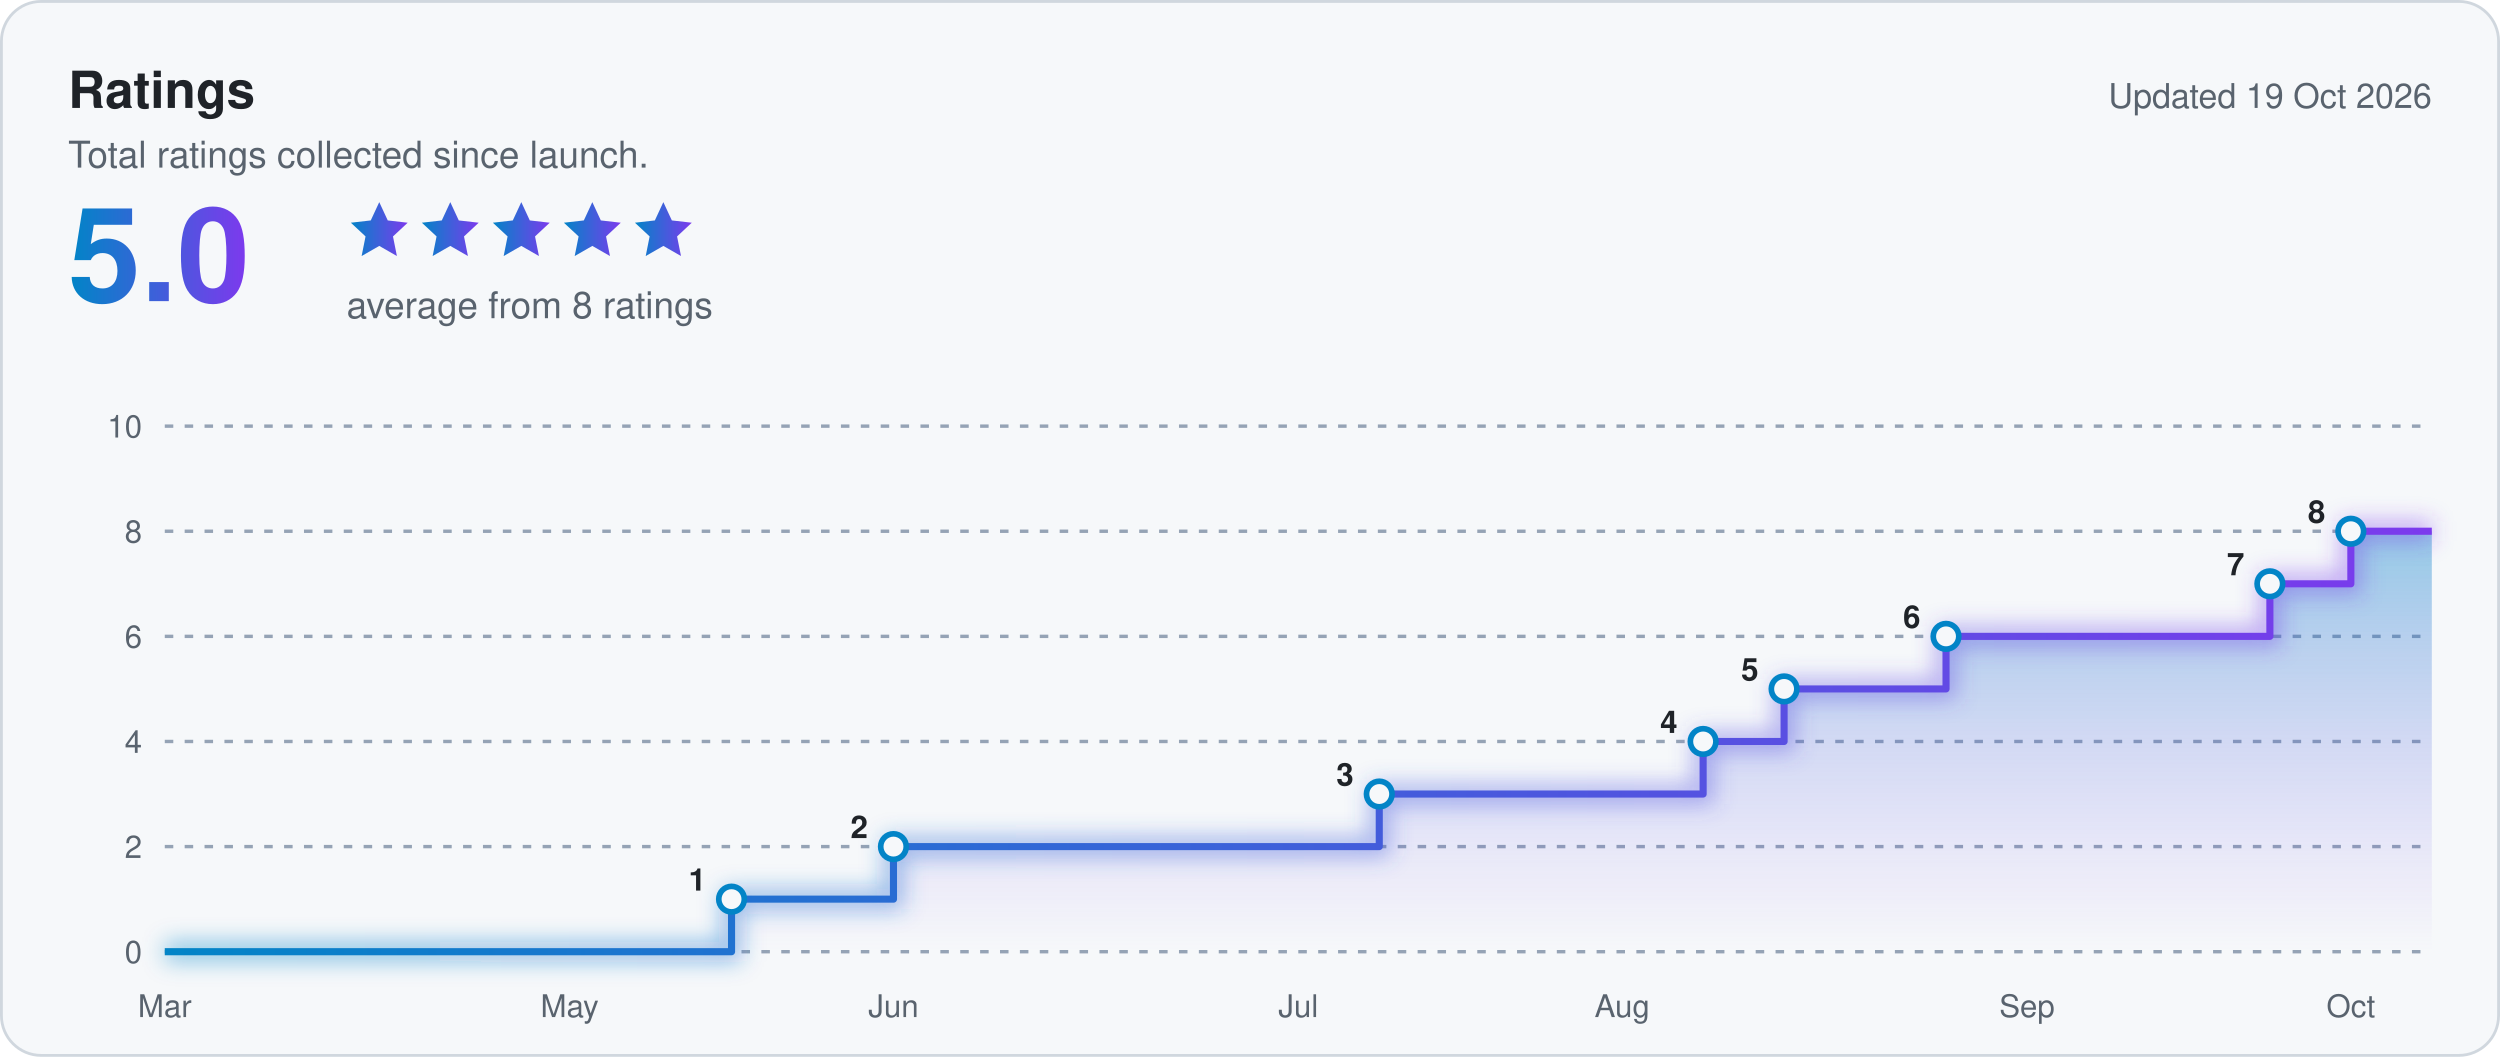
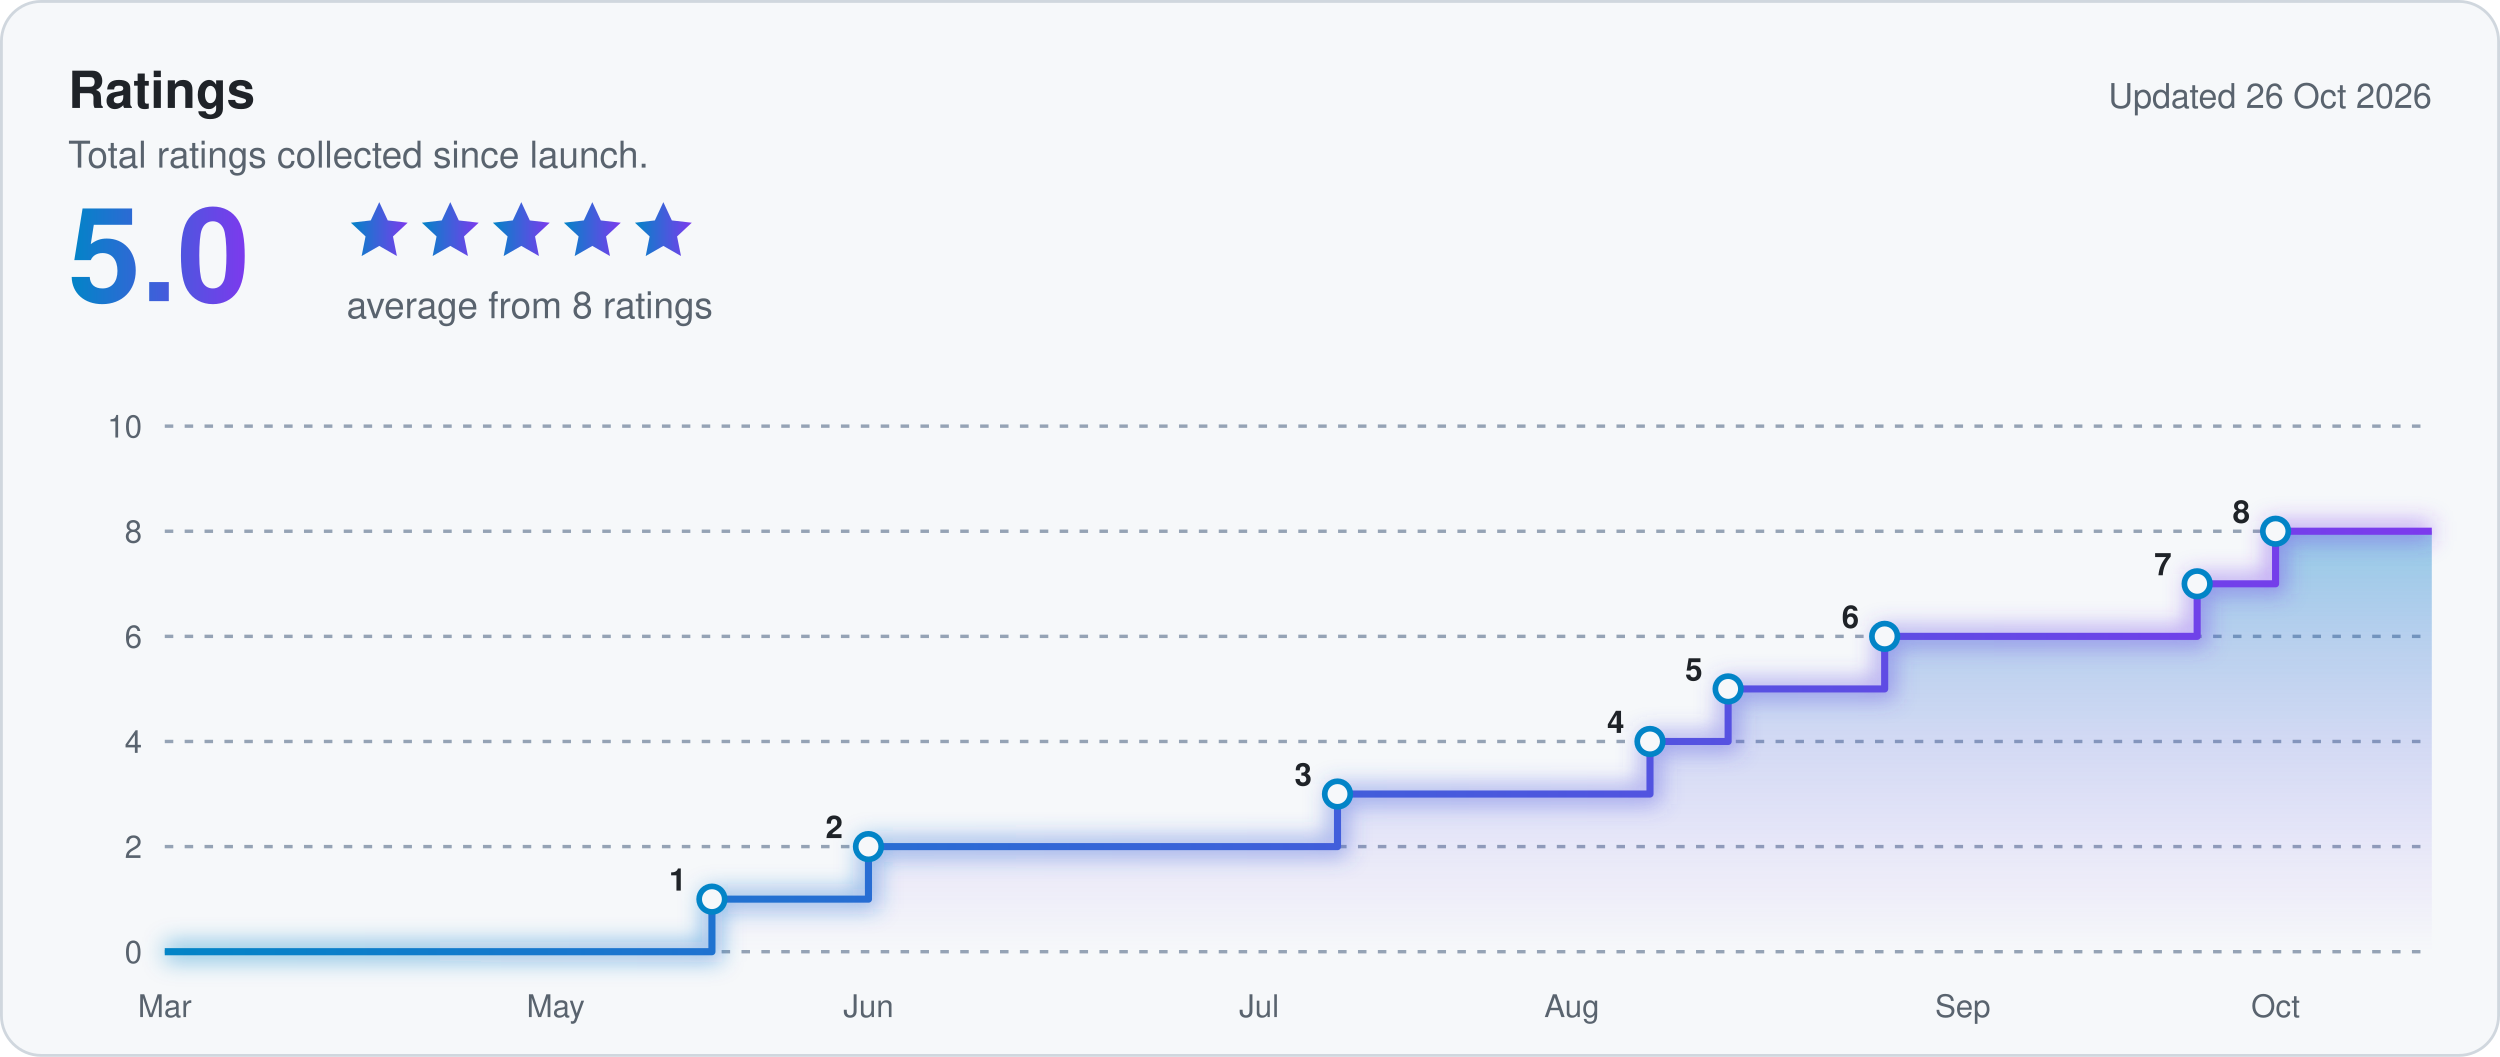
<svg xmlns="http://www.w3.org/2000/svg" viewBox="0 0 880 372" width="880" height="372" role="img" aria-label="Ratings" font-family="'Segoe UI', system-ui, -apple-system, Helvetica, Arial, sans-serif">
  <style>@keyframes draw{from{stroke-dasharray:1;stroke-dashoffset:1}to{stroke-dasharray:1;stroke-dashoffset:0}}@keyframes fade{from{opacity:0}}.ln,.gw{animation:draw 2.2s ease-out .2s backwards}.fd{animation:fade 1.4s ease 1.2s backwards}@keyframes pop{from{opacity:0;transform:scale(0)}}.sp{transform-box:fill-box;transform-origin:center;animation:pop .55s cubic-bezier(.34,1.56,.64,1) backwards}.dp{transform-box:fill-box;transform-origin:center;animation:pop .45s cubic-bezier(.34,1.56,.64,1) backwards}@media (prefers-reduced-motion:reduce){.lwv{display:none}}@media (prefers-reduced-motion:reduce){*{animation:none!important}}</style>
  <defs>
    <linearGradient id="lg" x1="0" x2="1">
      <stop offset="0" stop-color="#0284c7" />
      <stop offset="1" stop-color="#7c3aed" />
    </linearGradient>
    <linearGradient id="ag" x1="0" x2="0" y1="0" y2="1">
      <stop offset="0" stop-color="#0284c7" stop-opacity=".4" />
      <stop offset="1" stop-color="#7c3aed" stop-opacity="0" />
    </linearGradient>
    <filter id="gw" x="-5%" y="-30%" width="110%" height="160%">
      <feGaussianBlur stdDeviation="4" />
    </filter>
    <linearGradient id="wv" gradientUnits="userSpaceOnUse" x1="0" y1="0" x2="880" y2="0" gradientTransform="translate(-90,0)">
      <stop offset="0" stop-color="#fff" stop-opacity="0" />
      <stop offset=".04" stop-color="#fff" stop-opacity="0" />
      <stop offset=".08" stop-color="#fff" stop-opacity="1" />
      <stop offset=".086" stop-color="#fff" stop-opacity="0" />
      <stop offset="1" stop-color="#fff" stop-opacity="0" />
      <animateTransform attributeName="gradientTransform" type="translate" from="-90 0" to="970 0" dur="10s" begin="2.4s" repeatCount="indefinite" />
    </linearGradient>
  </defs>
  <rect x=".5" y=".5" width="879" height="371" rx="14" fill="#f6f8fa" stroke="#d0d7de" />
  <text x="24" y="38" font-size="18" font-weight="700" fill="#1f2328">Ratings</text>
  <text x="24" y="59" font-size="13" fill="#59636e">Total ratings collected since launch.</text>
-   <text x="856" y="38" font-size="12" fill="#59636e" text-anchor="end">Updated 19 Oct 2026</text>
+   <text x="856" y="38" font-size="12" fill="#59636e" text-anchor="end">Updated 26 Oct 2026</text>
  <text x="24" y="106" font-size="46" font-weight="700" fill="url(#lg)" style="animation:fade .5s ease .15s backwards">5.0</text>
  <g transform="translate(122,70)">
    <g transform="translate(0,0) scale(1.15)">
      <path class="sp" d="M10 1l2.6 5.6 6.1.7-4.5 4.2 1.2 6L10 14.4 4.6 17.5l1.2-6L1.3 7.3l6.1-.7z" fill="url(#lg)" style="animation-delay:0.35s" />
    </g>
    <g transform="translate(25,0) scale(1.15)">
      <path class="sp" d="M10 1l2.6 5.6 6.1.7-4.5 4.2 1.2 6L10 14.4 4.6 17.5l1.2-6L1.3 7.3l6.1-.7z" fill="url(#lg)" style="animation-delay:0.60s" />
    </g>
    <g transform="translate(50,0) scale(1.15)">
      <path class="sp" d="M10 1l2.6 5.6 6.1.7-4.5 4.2 1.2 6L10 14.4 4.6 17.5l1.2-6L1.3 7.3l6.1-.7z" fill="url(#lg)" style="animation-delay:0.85s" />
    </g>
    <g transform="translate(75,0) scale(1.15)">
      <path class="sp" d="M10 1l2.6 5.6 6.1.7-4.5 4.2 1.2 6L10 14.4 4.6 17.5l1.2-6L1.3 7.3l6.1-.7z" fill="url(#lg)" style="animation-delay:1.10s" />
    </g>
    <g transform="translate(100,0) scale(1.15)">
      <path class="sp" d="M10 1l2.6 5.6 6.1.7-4.5 4.2 1.2 6L10 14.4 4.6 17.5l1.2-6L1.3 7.3l6.1-.7z" fill="url(#lg)" style="animation-delay:1.35s" />
    </g>
  </g>
  <text x="122" y="112" font-size="13" fill="#59636e" style="animation:fade .5s ease .3s backwards">average from 8 ratings</text>
  <line x1="58" x2="856" y1="335.0" y2="335.0" stroke="#95a3b5" stroke-width="1.2" stroke-dasharray="3 4" />
  <text x="50" y="339.0" font-size="11" fill="#59636e" text-anchor="end">0</text>
  <line x1="58" x2="856" y1="298.0" y2="298.0" stroke="#95a3b5" stroke-width="1.2" stroke-dasharray="3 4" />
  <text x="50" y="302.0" font-size="11" fill="#59636e" text-anchor="end">2</text>
  <line x1="58" x2="856" y1="261.0" y2="261.0" stroke="#95a3b5" stroke-width="1.2" stroke-dasharray="3 4" />
  <text x="50" y="265.0" font-size="11" fill="#59636e" text-anchor="end">4</text>
  <line x1="58" x2="856" y1="224.0" y2="224.0" stroke="#95a3b5" stroke-width="1.2" stroke-dasharray="3 4" />
  <text x="50" y="228.0" font-size="11" fill="#59636e" text-anchor="end">6</text>
  <line x1="58" x2="856" y1="187.0" y2="187.0" stroke="#95a3b5" stroke-width="1.2" stroke-dasharray="3 4" />
  <text x="50" y="191.0" font-size="11" fill="#59636e" text-anchor="end">8</text>
  <line x1="58" x2="856" y1="150.0" y2="150.0" stroke="#95a3b5" stroke-width="1.2" stroke-dasharray="3 4" />
  <text x="50" y="154.0" font-size="11" fill="#59636e" text-anchor="end">10</text>
  <text x="58.0" y="358" font-size="11" fill="#59636e" text-anchor="middle">Mar</text>
-   <text x="200.5" y="358" font-size="11" fill="#59636e" text-anchor="middle">May</text>
-   <text x="314.5" y="358" font-size="11" fill="#59636e" text-anchor="middle">Jun</text>
-   <text x="457.0" y="358" font-size="11" fill="#59636e" text-anchor="middle">Jul</text>
-   <text x="571.0" y="358" font-size="11" fill="#59636e" text-anchor="middle">Aug</text>
-   <text x="713.5" y="358" font-size="11" fill="#59636e" text-anchor="middle">Sep</text>
-   <text x="827.5" y="358" font-size="11" fill="#59636e" text-anchor="middle">Oct</text>
-   <path class="fd" d="M58.0,335.0H257.5V316.5H314.5V298.0H485.5V279.5H599.5V261.0H628.0V242.5H685.0V224.0H799.0V205.5H827.5V187.0H856.0V335.0H58.0Z" fill="url(#ag)" />
-   <path class="gw" d="M58.0,335.0H257.5V316.5H314.5V298.0H485.5V279.5H599.5V261.0H628.0V242.5H685.0V224.0H799.0V205.5H827.5V187.0H856.0" pathLength="1" fill="none" stroke="url(#lg)" stroke-width="7" stroke-opacity=".45" filter="url(#gw)" />
-   <path class="ln" d="M58.0,335.0H257.5V316.5H314.5V298.0H485.5V279.5H599.5V261.0H628.0V242.5H685.0V224.0H799.0V205.5H827.5V187.0H856.0" pathLength="1" fill="none" stroke="url(#lg)" stroke-width="2.5" stroke-linejoin="round" />
-   <path class="lwv" d="M58.0,335.0H257.5V316.5H314.5V298.0H485.5V279.5H599.5V261.0H628.0V242.5H685.0V224.0H799.0V205.5H827.5V187.0H856.0" fill="none" stroke="url(#wv)" stroke-width="5.5" stroke-linecap="round" filter="url(#gw)" />
-   <path class="lwv" d="M58.0,335.0H257.5V316.5H314.5V298.0H485.5V279.5H599.5V261.0H628.0V242.5H685.0V224.0H799.0V205.5H827.5V187.0H856.0" fill="none" stroke="url(#wv)" stroke-width="2" stroke-linecap="round" />
-   <circle class="dp" cx="257.5" cy="316.5" r="4.5" fill="#f6f8fa" stroke="#0284c7" stroke-width="2" style="animation-delay:2.50s" />
-   <text x="248.5" y="313.5" font-size="11" font-weight="700" fill="#1f2328" text-anchor="end" style="animation:fade .4s ease 2.62s backwards">1</text>
-   <circle class="dp" cx="314.5" cy="298.0" r="4.5" fill="#f6f8fa" stroke="#0284c7" stroke-width="2" style="animation-delay:2.68s" />
-   <text x="305.5" y="295.0" font-size="11" font-weight="700" fill="#1f2328" text-anchor="end" style="animation:fade .4s ease 2.80s backwards">2</text>
-   <circle class="dp" cx="485.5" cy="279.5" r="4.5" fill="#f6f8fa" stroke="#0284c7" stroke-width="2" style="animation-delay:2.86s" />
-   <text x="476.5" y="276.5" font-size="11" font-weight="700" fill="#1f2328" text-anchor="end" style="animation:fade .4s ease 2.98s backwards">3</text>
-   <circle class="dp" cx="599.5" cy="261.0" r="4.5" fill="#f6f8fa" stroke="#0284c7" stroke-width="2" style="animation-delay:3.04s" />
-   <text x="590.5" y="258.0" font-size="11" font-weight="700" fill="#1f2328" text-anchor="end" style="animation:fade .4s ease 3.16s backwards">4</text>
-   <circle class="dp" cx="628.0" cy="242.5" r="4.5" fill="#f6f8fa" stroke="#0284c7" stroke-width="2" style="animation-delay:3.22s" />
-   <text x="619.0" y="239.5" font-size="11" font-weight="700" fill="#1f2328" text-anchor="end" style="animation:fade .4s ease 3.34s backwards">5</text>
-   <circle class="dp" cx="685.0" cy="224.0" r="4.5" fill="#f6f8fa" stroke="#0284c7" stroke-width="2" style="animation-delay:3.40s" />
-   <text x="676.0" y="221.0" font-size="11" font-weight="700" fill="#1f2328" text-anchor="end" style="animation:fade .4s ease 3.52s backwards">6</text>
-   <circle class="dp" cx="799.0" cy="205.5" r="4.5" fill="#f6f8fa" stroke="#0284c7" stroke-width="2" style="animation-delay:3.58s" />
-   <text x="790.0" y="202.5" font-size="11" font-weight="700" fill="#1f2328" text-anchor="end" style="animation:fade .4s ease 3.70s backwards">7</text>
-   <circle class="dp" cx="827.5" cy="187.0" r="4.5" fill="#f6f8fa" stroke="#0284c7" stroke-width="2" style="animation-delay:3.76s" />
-   <text x="818.5" y="184.0" font-size="11" font-weight="700" fill="#1f2328" text-anchor="end" style="animation:fade .4s ease 3.88s backwards">8</text>
+   <text x="195.6" y="358" font-size="11" fill="#59636e" text-anchor="middle">May</text>
+   <text x="305.7" y="358" font-size="11" fill="#59636e" text-anchor="middle">Jun</text>
+   <text x="443.2" y="358" font-size="11" fill="#59636e" text-anchor="middle">Jul</text>
+   <text x="553.3" y="358" font-size="11" fill="#59636e" text-anchor="middle">Aug</text>
+   <text x="690.9" y="358" font-size="11" fill="#59636e" text-anchor="middle">Sep</text>
+   <text x="801.0" y="358" font-size="11" fill="#59636e" text-anchor="middle">Oct</text>
+   <path class="fd" d="M58.0,335.0H250.6V316.5H305.7V298.0H470.8V279.5H580.8V261.0H608.3V242.5H663.4V224.0H773.4V205.5H801.0V187.0H856.0V335.0H58.0Z" fill="url(#ag)" />
+   <path class="gw" d="M58.0,335.0H250.6V316.5H305.7V298.0H470.8V279.5H580.8V261.0H608.3V242.5H663.4V224.0H773.4V205.5H801.0V187.0H856.0" pathLength="1" fill="none" stroke="url(#lg)" stroke-width="7" stroke-opacity=".45" filter="url(#gw)" />
+   <path class="ln" d="M58.0,335.0H250.6V316.5H305.7V298.0H470.8V279.5H580.8V261.0H608.3V242.5H663.4V224.0H773.4V205.5H801.0V187.0H856.0" pathLength="1" fill="none" stroke="url(#lg)" stroke-width="2.5" stroke-linejoin="round" />
+   <path class="lwv" d="M58.0,335.0H250.6V316.5H305.7V298.0H470.8V279.5H580.8V261.0H608.3V242.5H663.4V224.0H773.4V205.5H801.0V187.0H856.0" fill="none" stroke="url(#wv)" stroke-width="5.5" stroke-linecap="round" filter="url(#gw)" />
+   <path class="lwv" d="M58.0,335.0H250.6V316.5H305.7V298.0H470.8V279.5H580.8V261.0H608.3V242.5H663.4V224.0H773.4V205.5H801.0V187.0H856.0" fill="none" stroke="url(#wv)" stroke-width="2" stroke-linecap="round" />
+   <circle class="dp" cx="250.6" cy="316.5" r="4.5" fill="#f6f8fa" stroke="#0284c7" stroke-width="2" style="animation-delay:2.50s" />
+   <text x="241.6" y="313.5" font-size="11" font-weight="700" fill="#1f2328" text-anchor="end" style="animation:fade .4s ease 2.62s backwards">1</text>
+   <circle class="dp" cx="305.7" cy="298.0" r="4.5" fill="#f6f8fa" stroke="#0284c7" stroke-width="2" style="animation-delay:2.68s" />
+   <text x="296.7" y="295.0" font-size="11" font-weight="700" fill="#1f2328" text-anchor="end" style="animation:fade .4s ease 2.80s backwards">2</text>
+   <circle class="dp" cx="470.8" cy="279.5" r="4.5" fill="#f6f8fa" stroke="#0284c7" stroke-width="2" style="animation-delay:2.86s" />
+   <text x="461.8" y="276.5" font-size="11" font-weight="700" fill="#1f2328" text-anchor="end" style="animation:fade .4s ease 2.98s backwards">3</text>
+   <circle class="dp" cx="580.8" cy="261.0" r="4.5" fill="#f6f8fa" stroke="#0284c7" stroke-width="2" style="animation-delay:3.04s" />
+   <text x="571.8" y="258.0" font-size="11" font-weight="700" fill="#1f2328" text-anchor="end" style="animation:fade .4s ease 3.16s backwards">4</text>
+   <circle class="dp" cx="608.3" cy="242.5" r="4.5" fill="#f6f8fa" stroke="#0284c7" stroke-width="2" style="animation-delay:3.22s" />
+   <text x="599.3" y="239.5" font-size="11" font-weight="700" fill="#1f2328" text-anchor="end" style="animation:fade .4s ease 3.34s backwards">5</text>
+   <circle class="dp" cx="663.4" cy="224.0" r="4.5" fill="#f6f8fa" stroke="#0284c7" stroke-width="2" style="animation-delay:3.40s" />
+   <text x="654.4" y="221.0" font-size="11" font-weight="700" fill="#1f2328" text-anchor="end" style="animation:fade .4s ease 3.52s backwards">6</text>
+   <circle class="dp" cx="773.4" cy="205.5" r="4.5" fill="#f6f8fa" stroke="#0284c7" stroke-width="2" style="animation-delay:3.58s" />
+   <text x="764.4" y="202.5" font-size="11" font-weight="700" fill="#1f2328" text-anchor="end" style="animation:fade .4s ease 3.70s backwards">7</text>
+   <circle class="dp" cx="801.0" cy="187.0" r="4.5" fill="#f6f8fa" stroke="#0284c7" stroke-width="2" style="animation-delay:3.76s" />
+   <text x="792.0" y="184.0" font-size="11" font-weight="700" fill="#1f2328" text-anchor="end" style="animation:fade .4s ease 3.88s backwards">8</text>
</svg>
